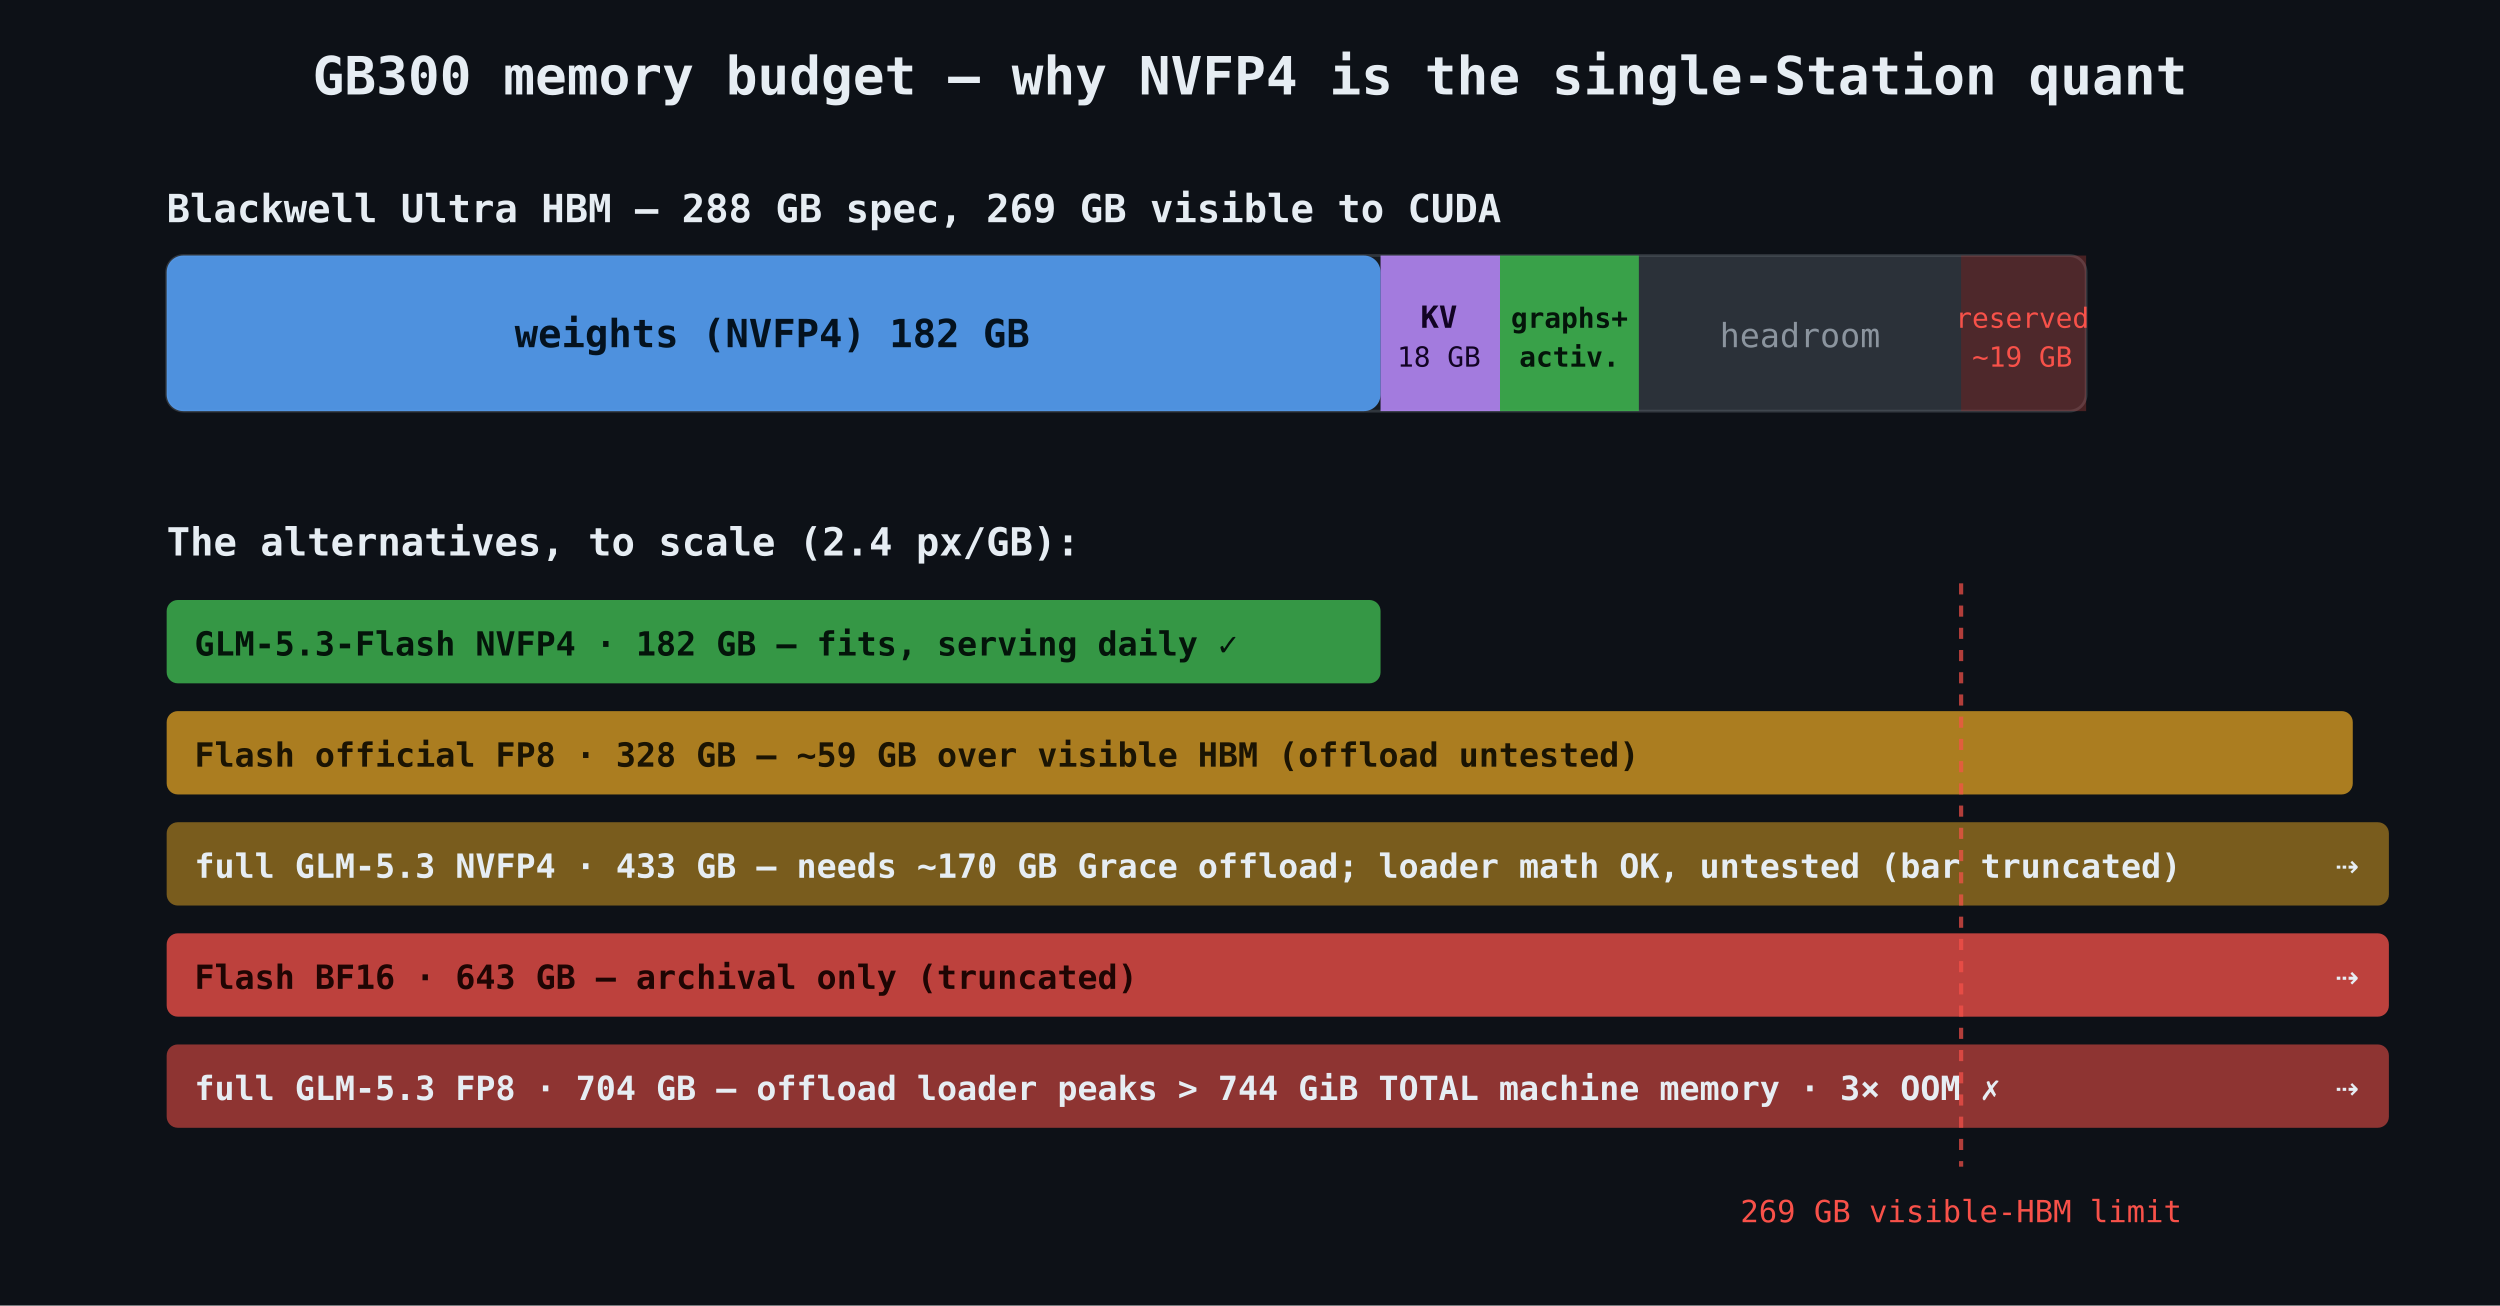
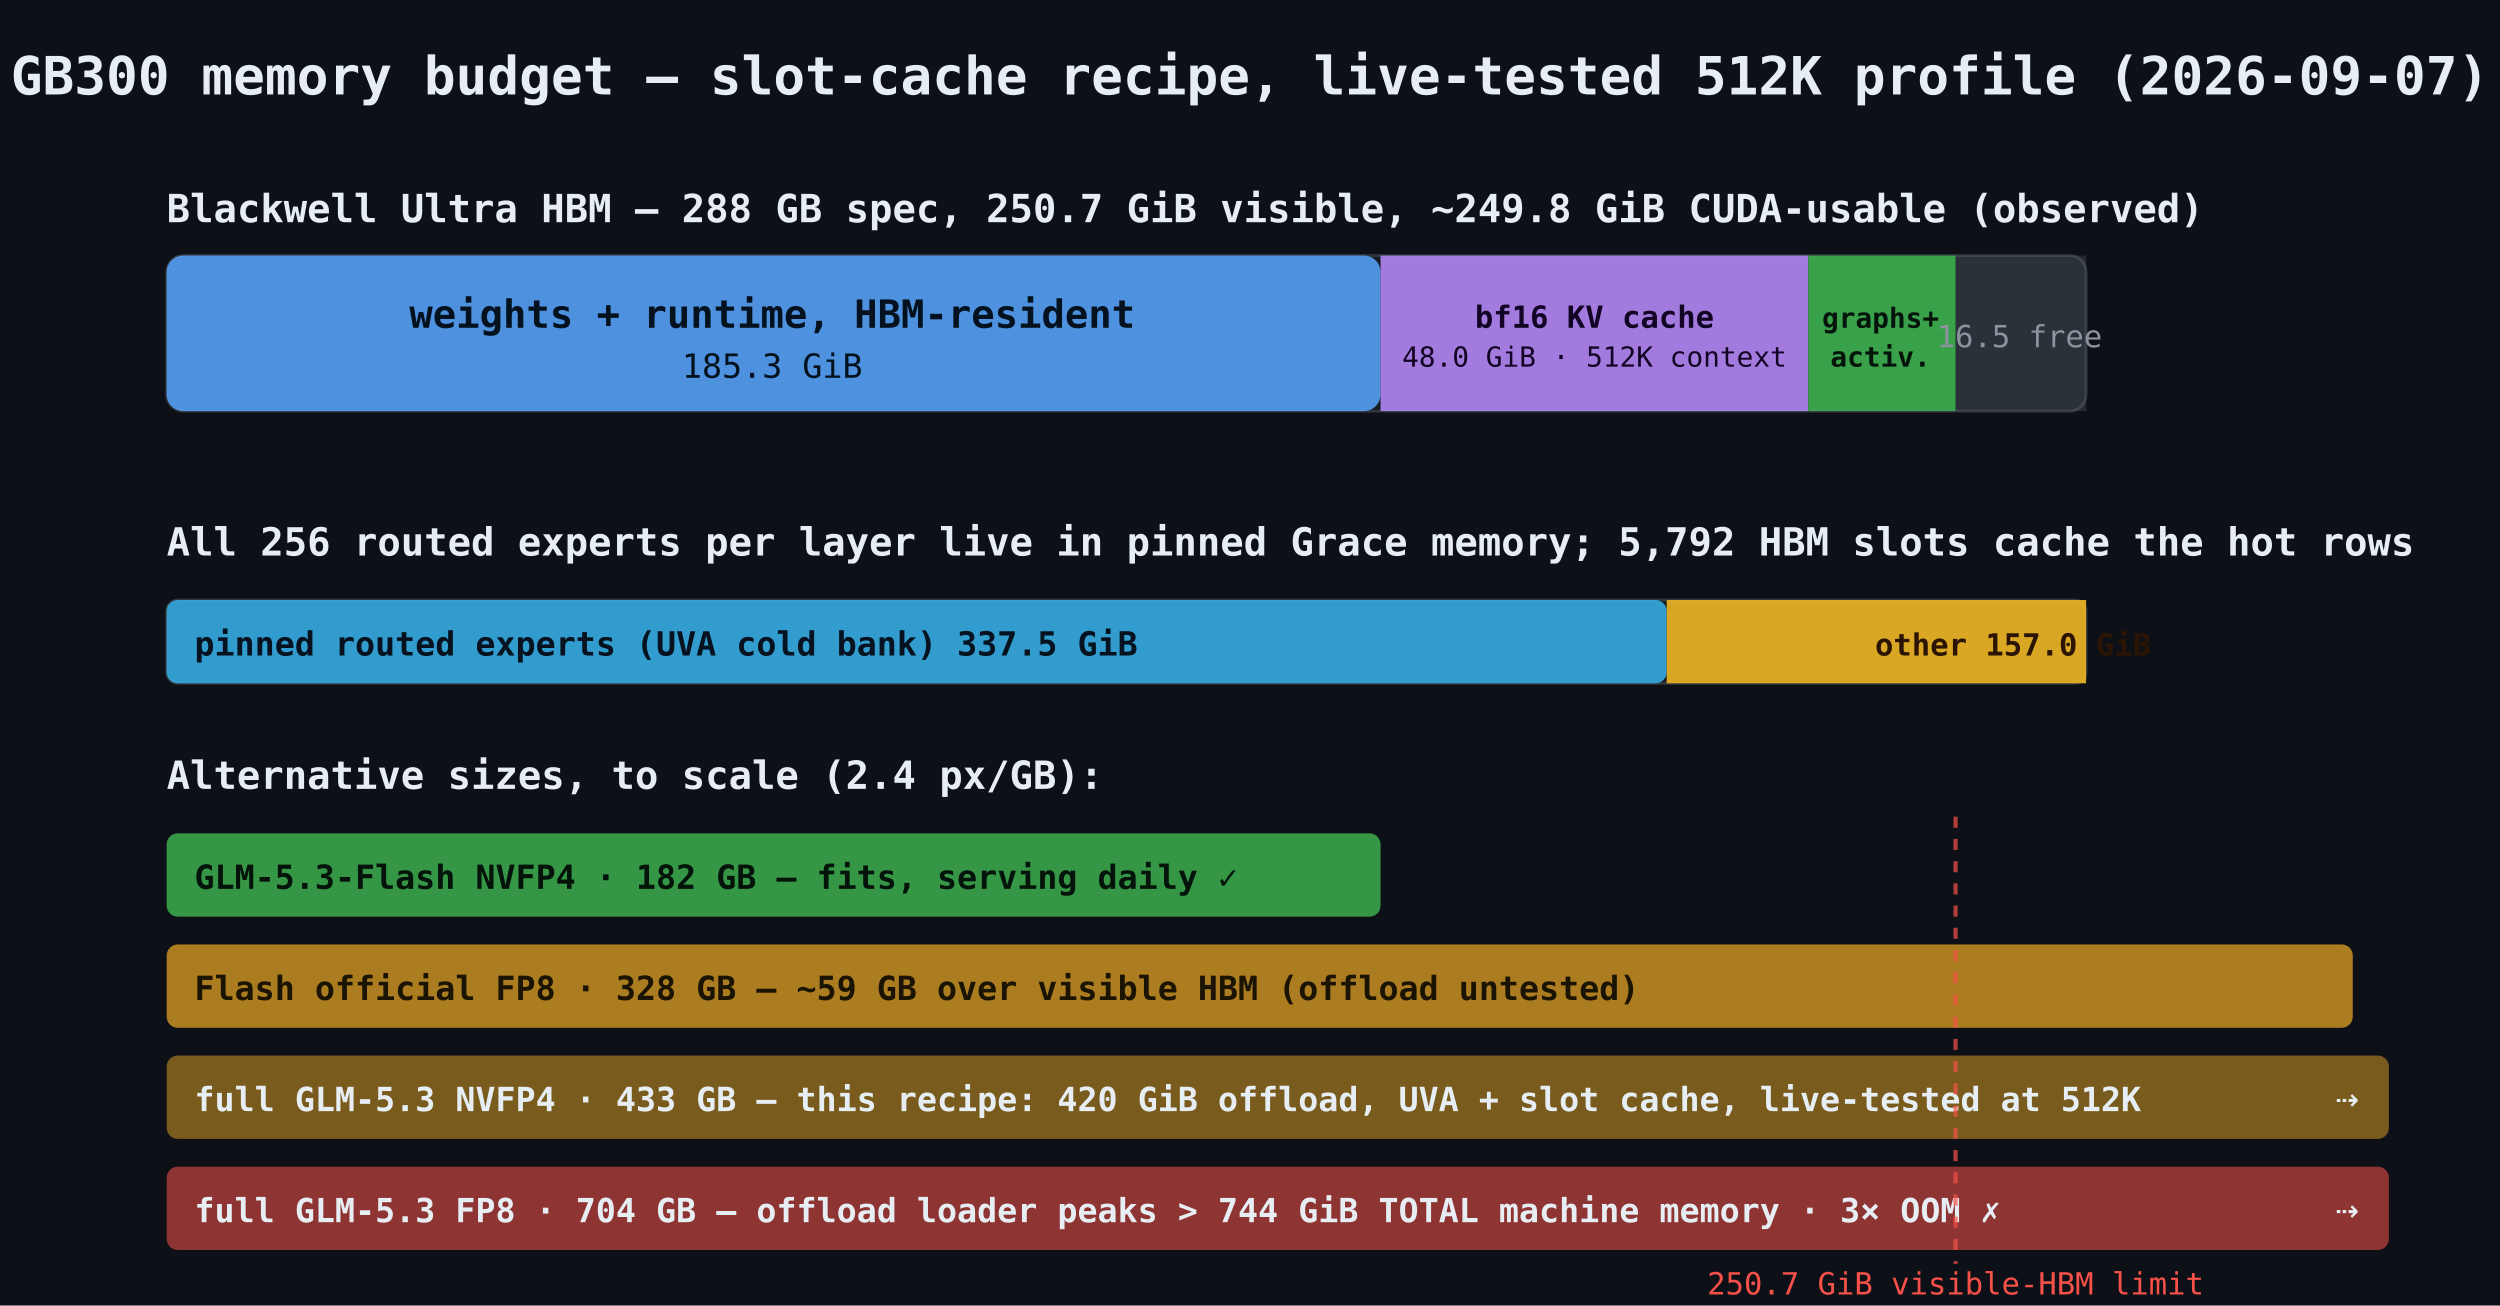
<svg xmlns="http://www.w3.org/2000/svg" viewBox="0 0 900 470" font-family="ui-monospace,Menlo,monospace">
  <rect width="900" height="470" fill="#0d1117" />
-   <text x="450" y="34" fill="#e6edf3" font-size="19" text-anchor="middle" font-weight="bold">GB300 memory budget — why NVFP4 is the single-Station quant</text>
-   <text x="60" y="80" fill="#e6edf3" font-size="14" font-weight="bold">Blackwell Ultra HBM — 288 GB spec, 269 GB visible to CUDA</text>
+   <text x="450" y="34" fill="#e6edf3" font-size="19" text-anchor="middle" font-weight="bold">GB300 memory budget — slot-cache recipe, live-tested 512K profile (2026-09-07)</text>
+   <text x="60" y="80" fill="#e6edf3" font-size="14" font-weight="bold">Blackwell Ultra HBM — 288 GB spec, 250.7 GiB visible, ~249.8 GiB CUDA-usable (observed)</text>
  <rect x="60" y="92" width="691" height="56" rx="6" fill="#161b22" stroke="#30363d" />
  <rect x="60" y="92" width="437" height="56" rx="6" fill="#58a6ff" opacity="0.85" />
-   <rect x="497" y="92" width="43" height="56" fill="#bc8cff" opacity="0.85" />
-   <rect x="540" y="92" width="50" height="56" fill="#3fb950" opacity="0.85" />
-   <rect x="590" y="92" width="116" height="56" fill="#8b949e" opacity="0.18" />
-   <rect x="706" y="92" width="45" height="56" fill="#f85149" opacity="0.25" />
-   <text x="278" y="125" fill="#04121f" font-size="14" text-anchor="middle" font-weight="bold">weights (NVFP4) 182 GB</text>
-   <text x="518" y="118" fill="#120424" font-size="11" text-anchor="middle" font-weight="bold">KV</text>
-   <text x="518" y="132" fill="#120424" font-size="10" text-anchor="middle">18 GB</text>
-   <text x="565" y="118" fill="#04140a" font-size="10" text-anchor="middle" font-weight="bold">graphs+</text>
-   <text x="565" y="132" fill="#04140a" font-size="10" text-anchor="middle" font-weight="bold">activ.</text>
-   <text x="648" y="125" fill="#8b949e" font-size="12" text-anchor="middle">headroom</text>
-   <text x="728" y="118" fill="#f85149" font-size="10" text-anchor="middle">reserved</text>
-   <text x="728" y="132" fill="#f85149" font-size="10" text-anchor="middle">~19 GB</text>
-   <text x="60" y="200" fill="#e6edf3" font-size="14" font-weight="bold">The alternatives, to scale (2.4 px/GB):</text>
-   <rect x="60" y="216" width="437" height="30" rx="4" fill="#3fb950" opacity="0.8" />
-   <text x="70" y="236" fill="#04140a" font-size="12" font-weight="bold">GLM-5.3-Flash NVFP4 · 182 GB — fits, serving daily ✓</text>
-   <rect x="60" y="256" width="787" height="30" rx="4" fill="#d29922" opacity="0.8" />
-   <text x="70" y="276" fill="#1b1403" font-size="12" font-weight="bold">Flash official FP8 · 328 GB — ~59 GB over visible HBM (offload untested)</text>
-   <rect x="60" y="296" width="800" height="30" rx="4" fill="#d29922" opacity="0.55" />
-   <text x="70" y="316" fill="#e6edf3" font-size="12" font-weight="bold">full GLM-5.3 NVFP4 · 433 GB — needs ~170 GB Grace offload; loader math OK, untested (bar truncated)</text>
-   <text x="845" y="316" fill="#e6edf3" font-size="14" text-anchor="middle">⇢</text>
-   <rect x="60" y="336" width="800" height="30" rx="4" fill="#f85149" opacity="0.75" />
-   <text x="70" y="356" fill="#1f0503" font-size="12" font-weight="bold">Flash BF16 · 643 GB — archival only (truncated)</text>
-   <text x="845" y="356" fill="#e6edf3" font-size="14" text-anchor="middle">⇢</text>
-   <rect x="60" y="376" width="800" height="30" rx="4" fill="#f85149" opacity="0.55" />
-   <text x="70" y="396" fill="#e6edf3" font-size="12" font-weight="bold">full GLM-5.3 FP8 · 704 GB — offload loader peaks &gt; 744 GiB TOTAL machine memory · 3× OOM ✗</text>
-   <text x="845" y="396" fill="#e6edf3" font-size="14" text-anchor="middle">⇢</text>
-   <line x1="706" y1="210" x2="706" y2="420" stroke="#f85149" stroke-width="1.5" stroke-dasharray="4 4" opacity="0.7" />
-   <text x="706" y="440" fill="#f85149" font-size="11" text-anchor="middle">269 GB visible-HBM limit</text>
+   <rect x="497" y="92" width="154" height="56" fill="#bc8cff" opacity="0.85" />
+   <rect x="651" y="92" width="53" height="56" fill="#3fb950" opacity="0.85" />
+   <rect x="704" y="92" width="47" height="56" fill="#8b949e" opacity="0.18" />
+   <text x="278" y="118" fill="#04121f" font-size="14" text-anchor="middle" font-weight="bold">weights + runtime, HBM-resident</text>
+   <text x="278" y="136" fill="#04121f" font-size="12" text-anchor="middle">185.3 GiB</text>
+   <text x="574" y="118" fill="#120424" font-size="11" text-anchor="middle" font-weight="bold">bf16 KV cache</text>
+   <text x="574" y="132" fill="#120424" font-size="10" text-anchor="middle">48.0 GiB · 512K context</text>
+   <text x="677" y="118" fill="#04140a" font-size="10" text-anchor="middle" font-weight="bold">graphs+</text>
+   <text x="677" y="132" fill="#04140a" font-size="10" text-anchor="middle" font-weight="bold">activ.</text>
+   <text x="727" y="125" fill="#8b949e" font-size="11" text-anchor="middle">16.5 free</text>
+   <text x="60" y="200" fill="#e6edf3" font-size="14" font-weight="bold">All 256 routed experts per layer live in pinned Grace memory; 5,792 HBM slots cache the hot rows</text>
+   <rect x="60" y="216" width="691" height="30" rx="4" fill="#161b22" stroke="#30363d" />
+   <rect x="60" y="216" width="540" height="30" rx="4" fill="#38bdf8" opacity="0.8" />
+   <rect x="600" y="216" width="151" height="30" fill="#fbbf24" opacity="0.85" />
+   <text x="70" y="236" fill="#06121f" font-size="12" font-weight="bold">pinned routed experts (UVA cold bank) 337.5 GiB</text>
+   <text x="675" y="236" fill="#2b1403" font-size="11" font-weight="bold">other 157.0 GiB</text>
+   <text x="60" y="284" fill="#e6edf3" font-size="14" font-weight="bold">Alternative sizes, to scale (2.4 px/GB):</text>
+   <rect x="60" y="300" width="437" height="30" rx="4" fill="#3fb950" opacity="0.8" />
+   <text x="70" y="320" fill="#04140a" font-size="12" font-weight="bold">GLM-5.3-Flash NVFP4 · 182 GB — fits, serving daily ✓</text>
+   <rect x="60" y="340" width="787" height="30" rx="4" fill="#d29922" opacity="0.8" />
+   <text x="70" y="360" fill="#1b1403" font-size="12" font-weight="bold">Flash official FP8 · 328 GB — ~59 GB over visible HBM (offload untested)</text>
+   <rect x="60" y="380" width="800" height="30" rx="4" fill="#d29922" opacity="0.55" />
+   <text x="70" y="400" fill="#e6edf3" font-size="12" font-weight="bold">full GLM-5.3 NVFP4 · 433 GB — this recipe: 420 GiB offload, UVA + slot cache, live-tested at 512K</text>
+   <text x="845" y="400" fill="#e6edf3" font-size="14" text-anchor="middle">⇢</text>
+   <rect x="60" y="420" width="800" height="30" rx="4" fill="#f85149" opacity="0.55" />
+   <text x="70" y="440" fill="#e6edf3" font-size="12" font-weight="bold">full GLM-5.3 FP8 · 704 GB — offload loader peaks &gt; 744 GiB TOTAL machine memory · 3× OOM ✗</text>
+   <text x="845" y="440" fill="#e6edf3" font-size="14" text-anchor="middle">⇢</text>
+   <line x1="704" y1="294" x2="704" y2="455" stroke="#f85149" stroke-width="1.5" stroke-dasharray="4 4" opacity="0.7" />
+   <text x="704" y="466" fill="#f85149" font-size="11" text-anchor="middle">250.7 GiB visible-HBM limit</text>
</svg>
